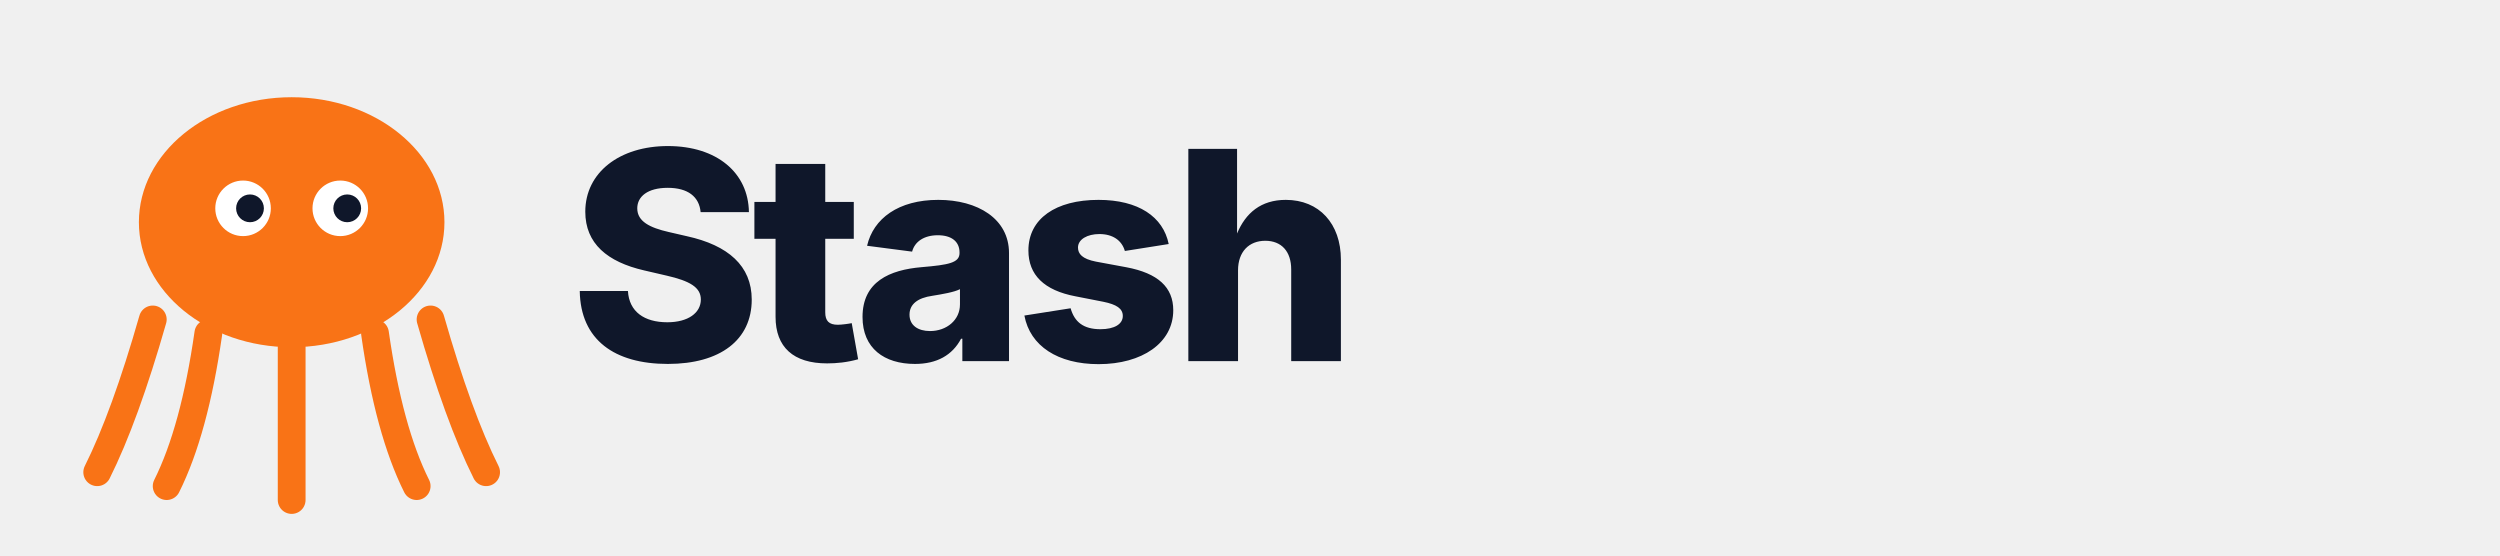
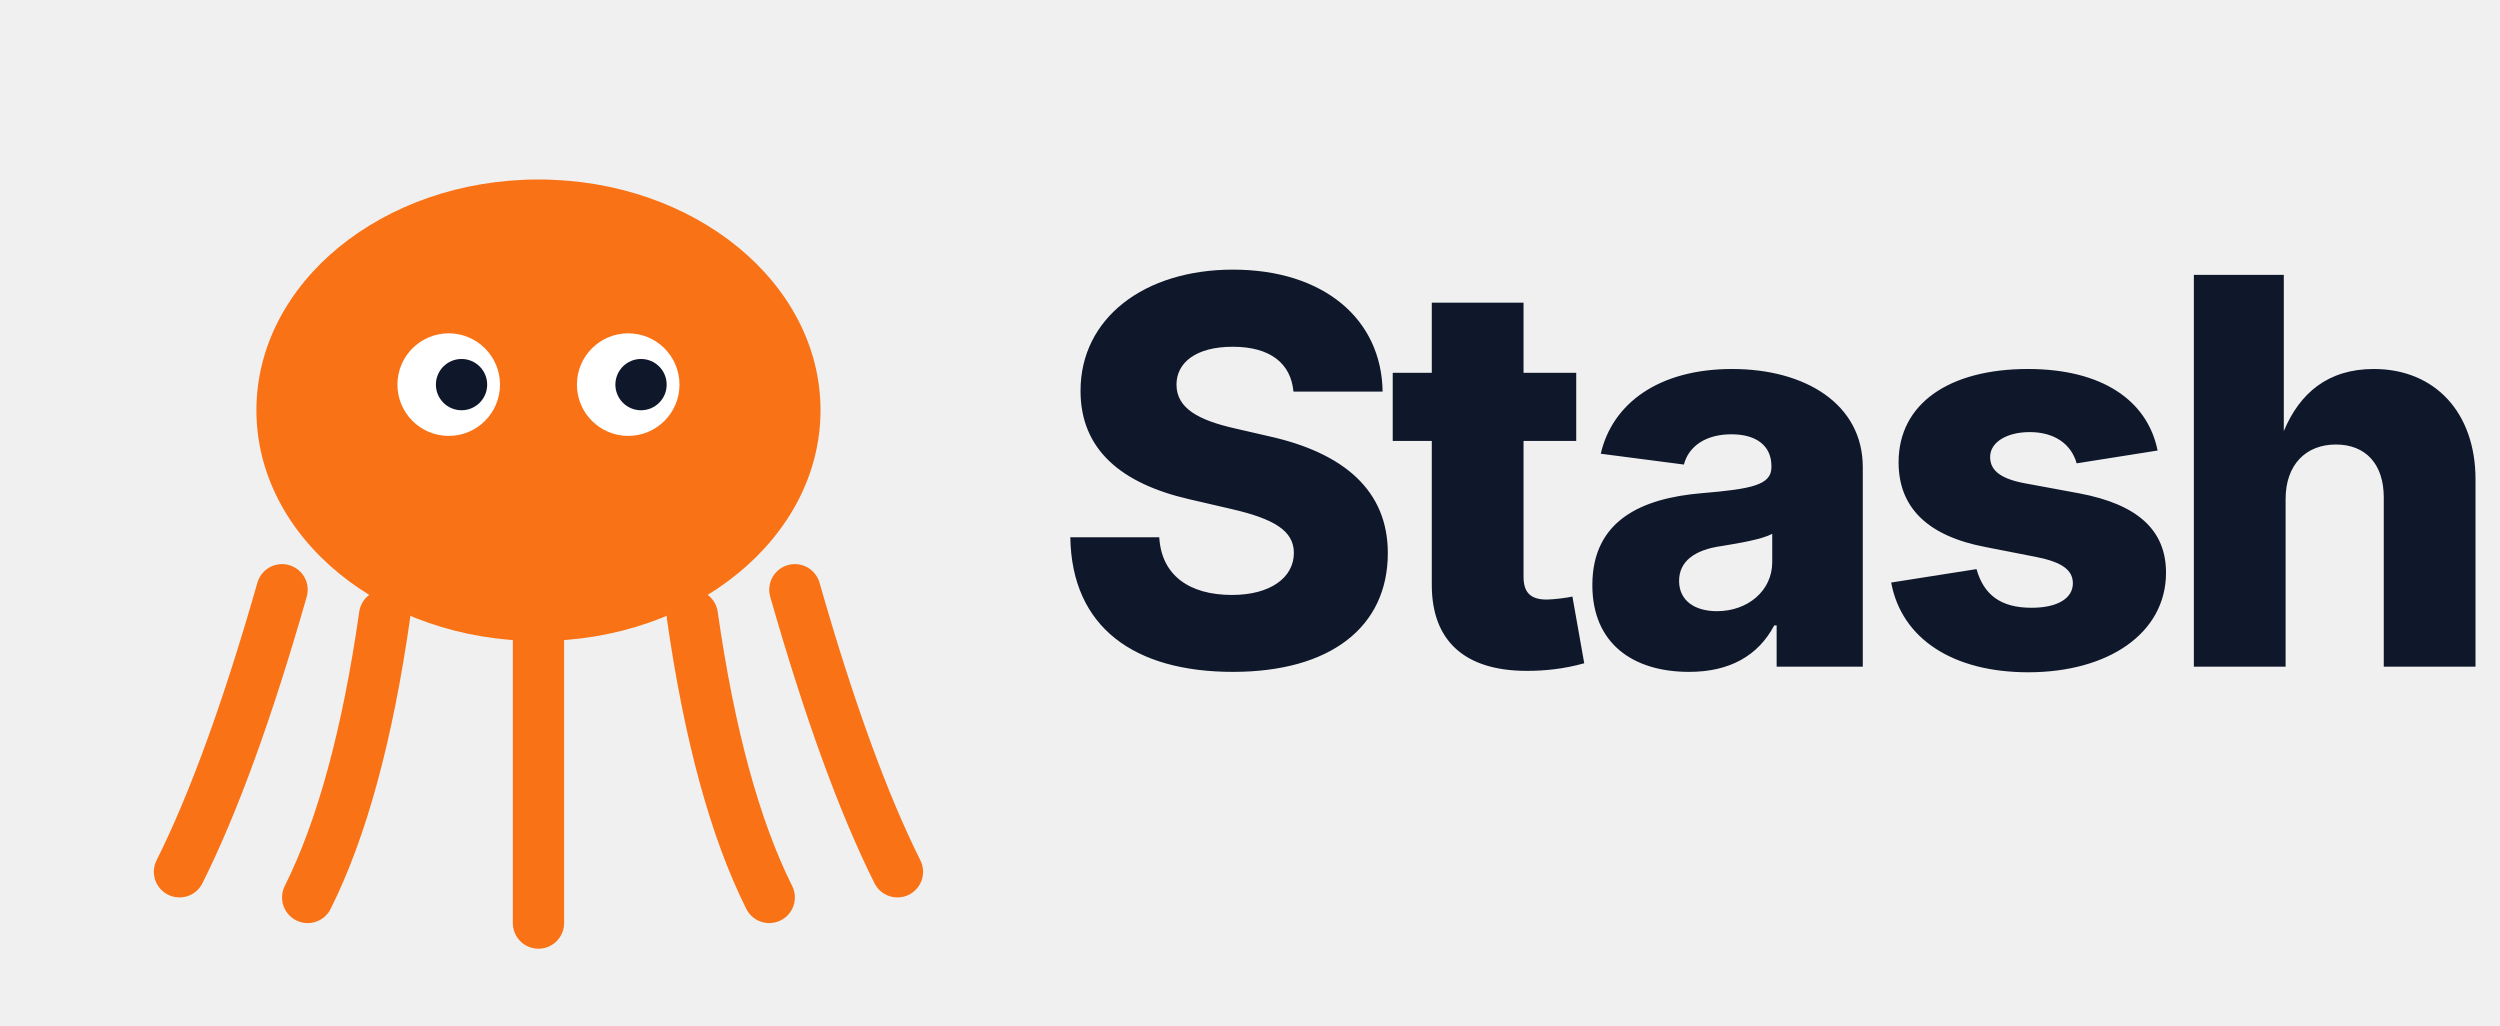
- <svg xmlns="http://www.w3.org/2000/svg" viewBox="0 0 360 80" fill="none">
+ <svg xmlns="http://www.w3.org/2000/svg" viewBox="0 0 195 80" fill="none">
  <g transform="translate(10, 8)">
    <ellipse cx="32" cy="24" rx="22" ry="18" fill="#F97316" />
    <circle cx="25" cy="22" r="4" fill="#fff" />
    <circle cx="39" cy="22" r="4" fill="#fff" />
    <circle cx="26" cy="22" r="2" fill="#0F172A" />
    <circle cx="40" cy="22" r="2" fill="#0F172A" />
    <path d="M12 38 Q8 52 4 60" stroke="#F97316" stroke-width="4" stroke-linecap="round" fill="none" />
    <path d="M20 40 Q18 54 14 62" stroke="#F97316" stroke-width="4" stroke-linecap="round" fill="none" />
    <path d="M32 42 Q32 56 32 64" stroke="#F97316" stroke-width="4" stroke-linecap="round" fill="none" />
    <path d="M44 40 Q46 54 50 62" stroke="#F97316" stroke-width="4" stroke-linecap="round" fill="none" />
    <path d="M52 38 Q56 52 60 60" stroke="#F97316" stroke-width="4" stroke-linecap="round" fill="none" />
  </g>
  <text x="82" y="52" font-family="system-ui, -apple-system, 'Segoe UI', sans-serif" font-size="42" font-weight="800" fill="#0F172A" letter-spacing="-1.5">Stash</text>
</svg>
